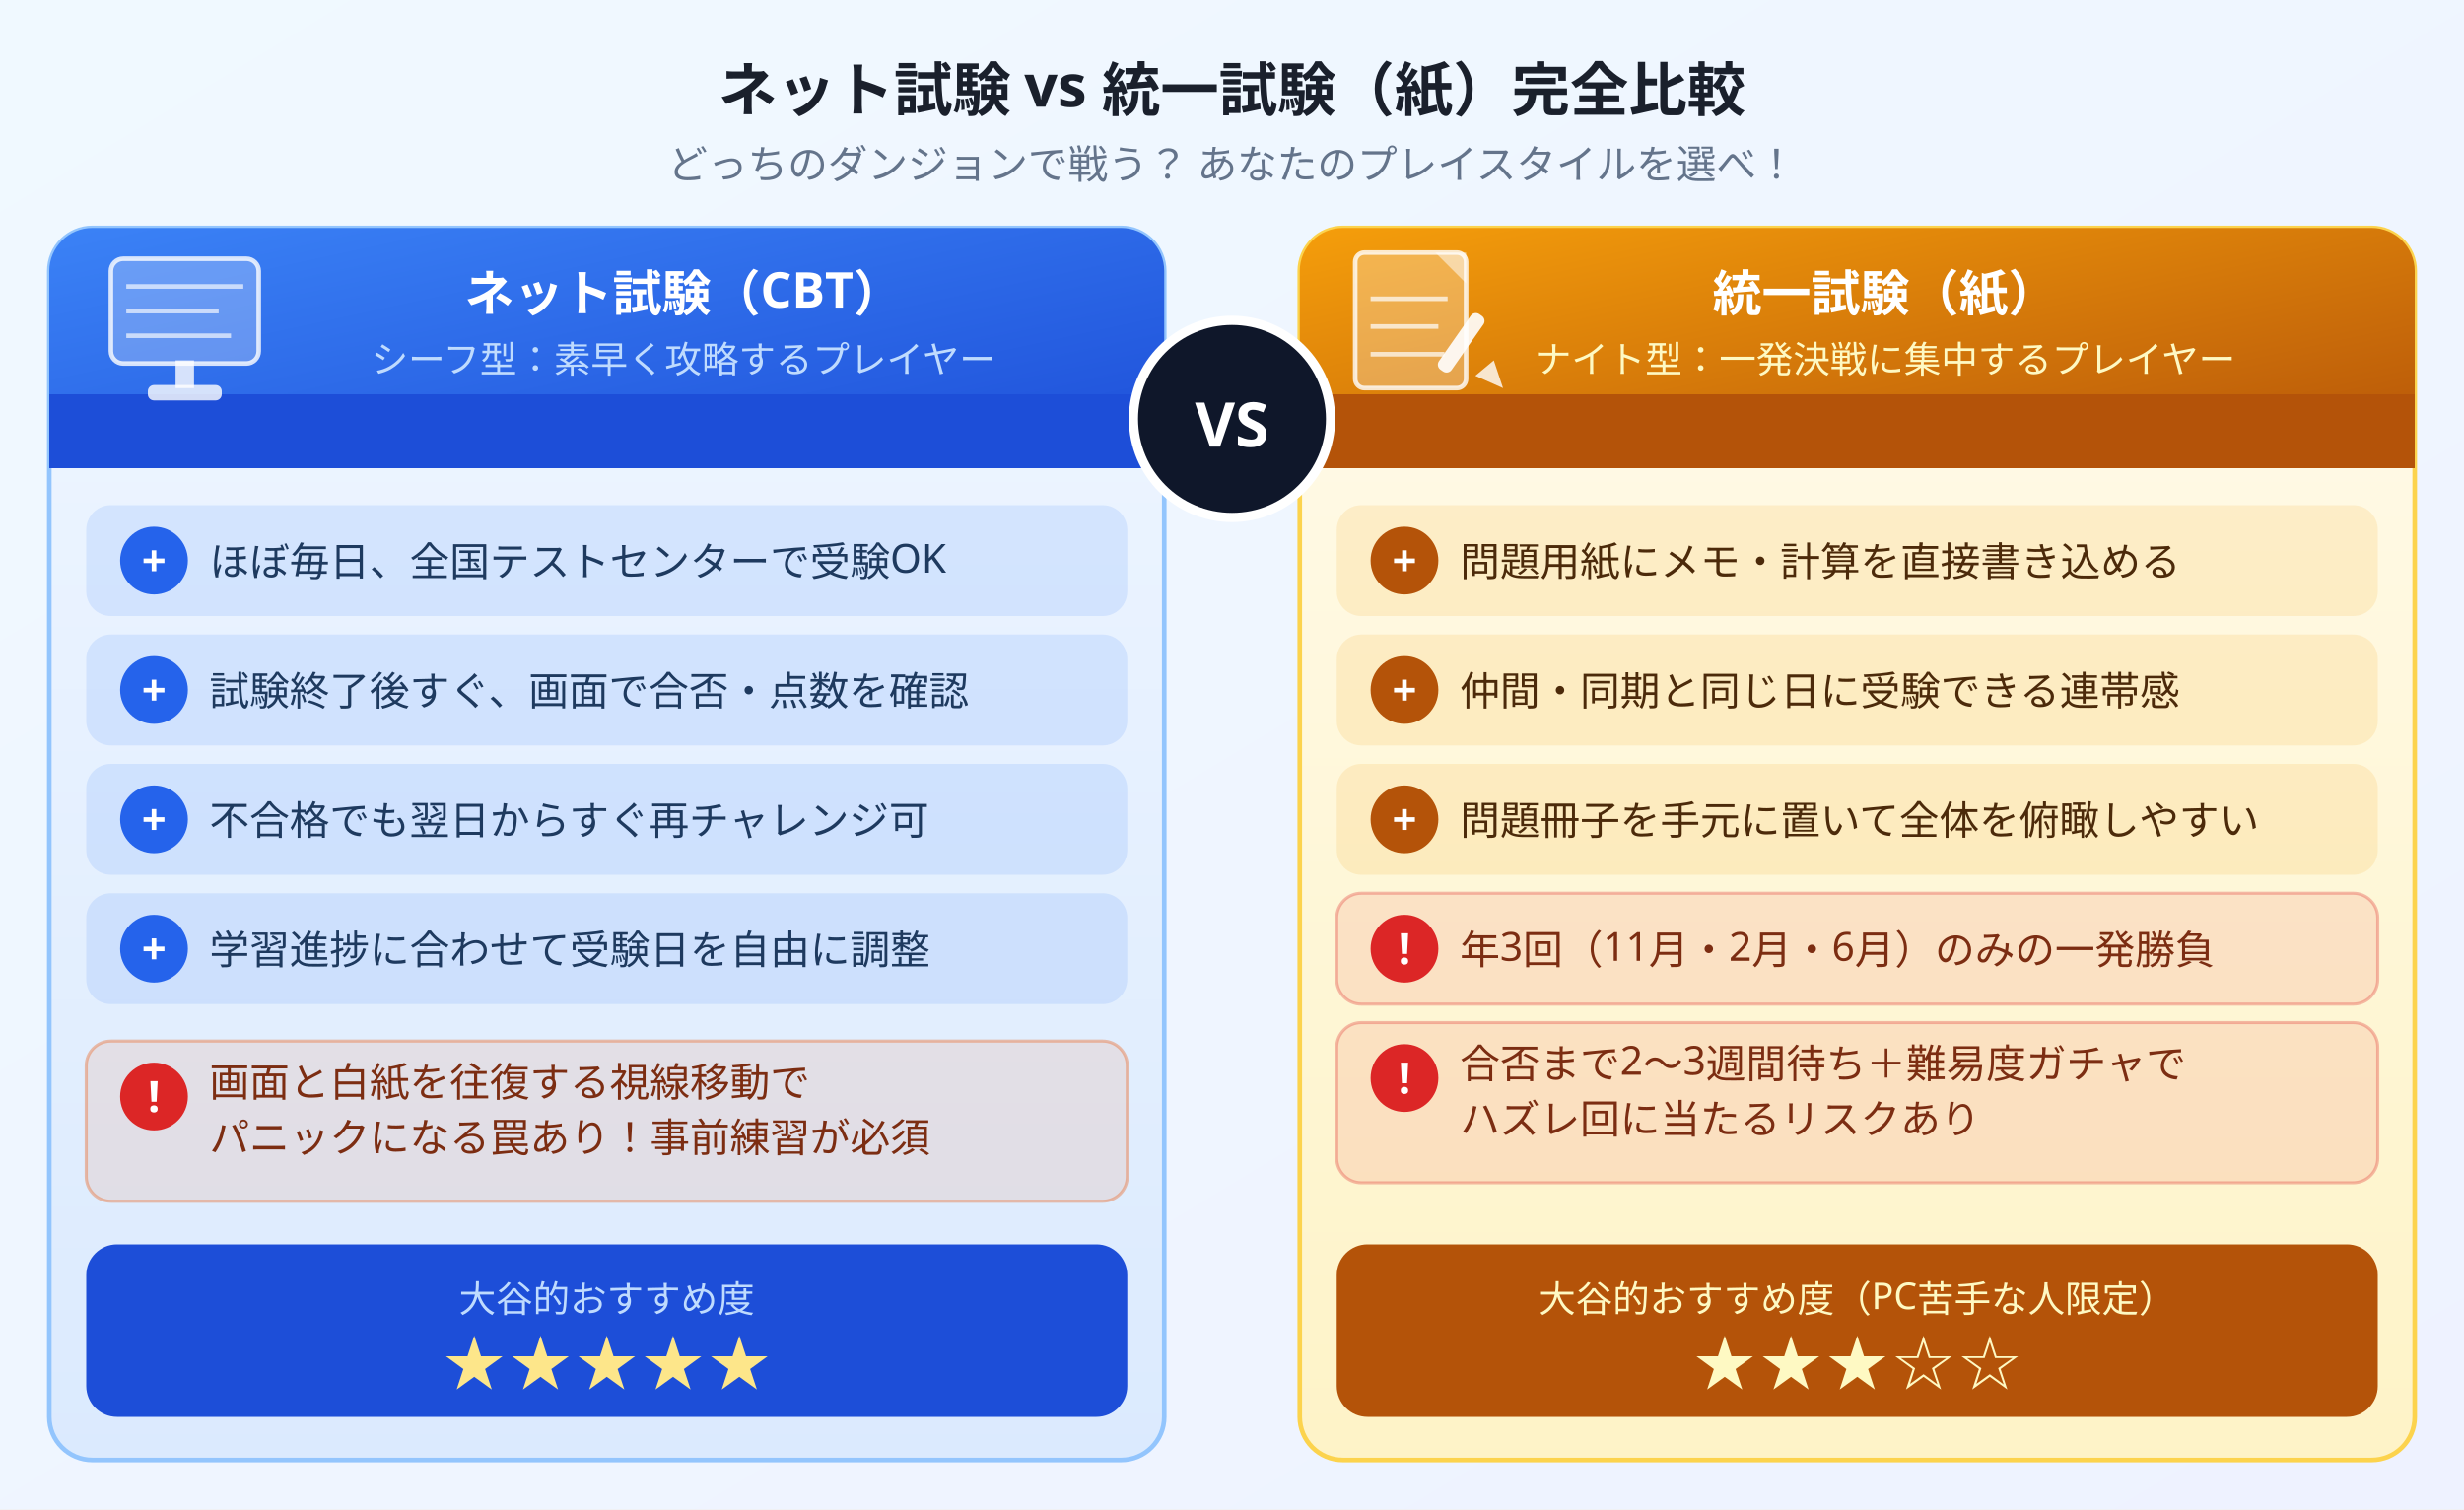
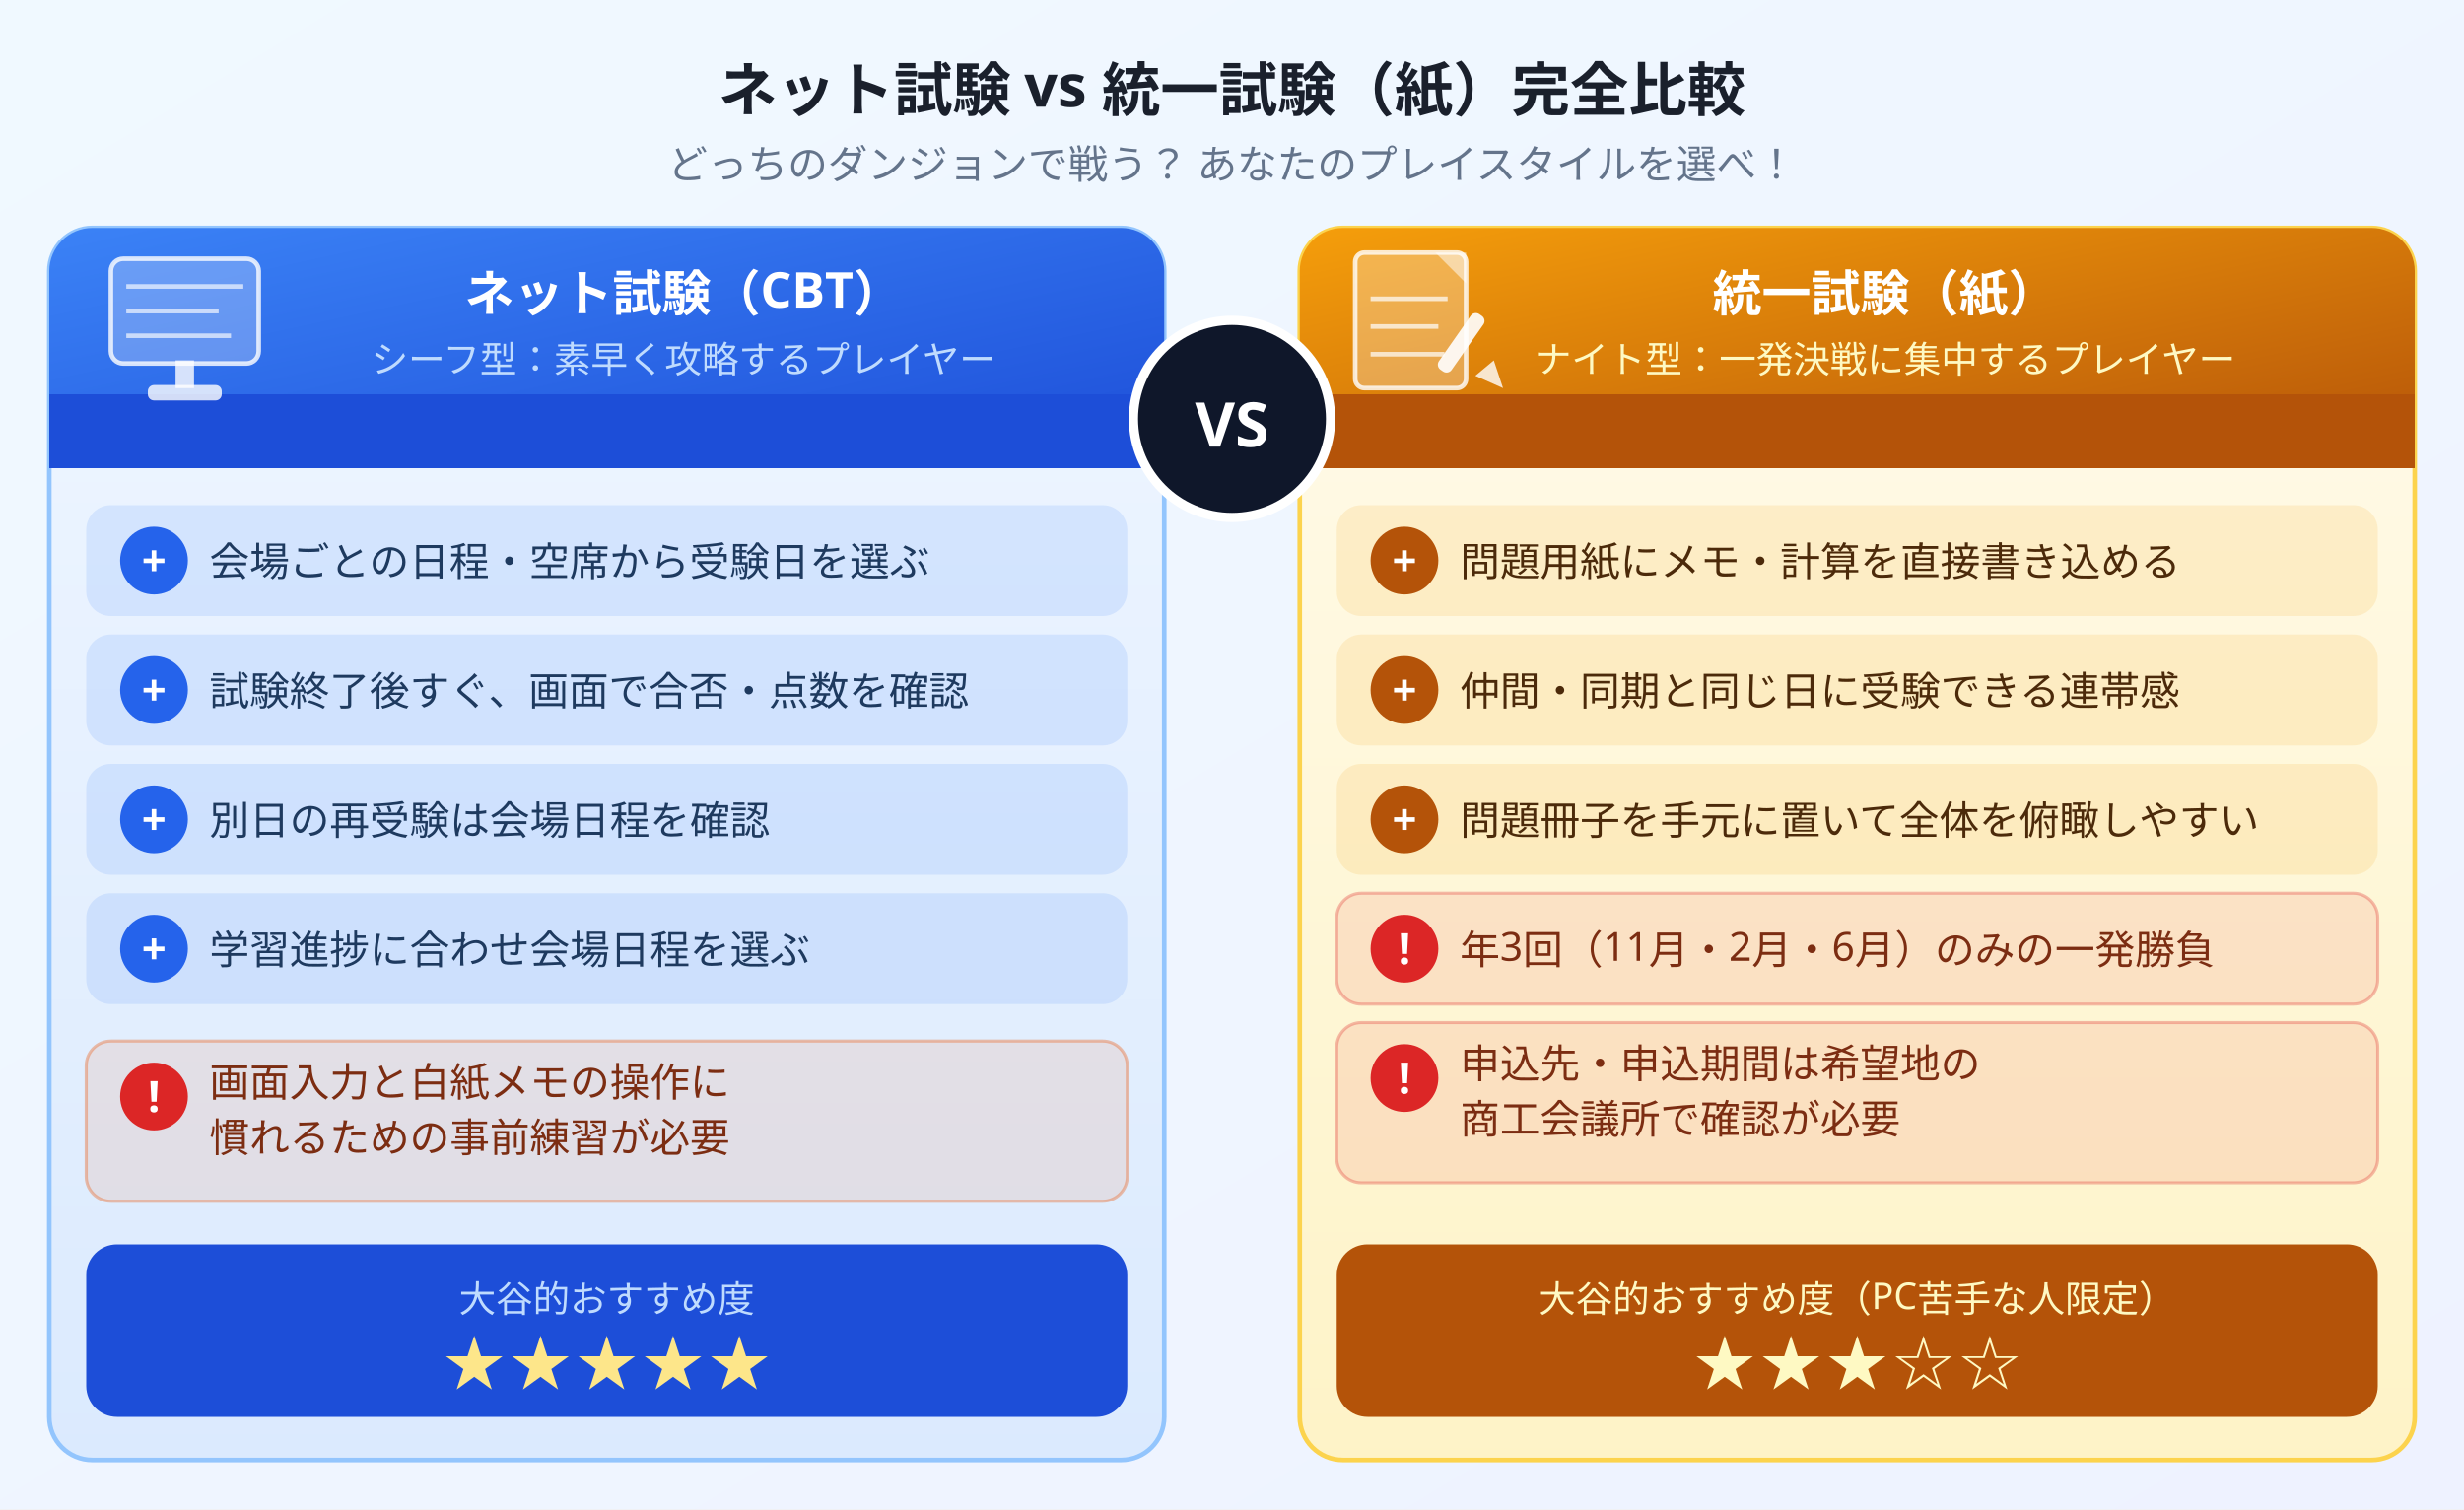
<svg xmlns="http://www.w3.org/2000/svg" viewBox="0 0 800 490" width="800" height="490" font-family="'Noto Sans JP','Hiragino Kaku Gothic ProN',sans-serif">
  <defs>
    <linearGradient id="bgG" x1="0%" y1="0%" x2="100%" y2="100%">
      <stop offset="0%" stop-color="#F0F9FF" />
      <stop offset="100%" stop-color="#EEF2FF" />
    </linearGradient>
    <linearGradient id="cbtH" x1="0%" y1="0%" x2="100%" y2="100%">
      <stop offset="0%" stop-color="#3B82F6" />
      <stop offset="100%" stop-color="#1D4ED8" />
    </linearGradient>
    <linearGradient id="papH" x1="0%" y1="0%" x2="100%" y2="100%">
      <stop offset="0%" stop-color="#F59E0B" />
      <stop offset="100%" stop-color="#B45309" />
    </linearGradient>
    <linearGradient id="cbtB" x1="0%" y1="0%" x2="0%" y2="100%">
      <stop offset="0%" stop-color="#EFF6FF" />
      <stop offset="100%" stop-color="#DBEAFE" />
    </linearGradient>
    <linearGradient id="papB" x1="0%" y1="0%" x2="0%" y2="100%">
      <stop offset="0%" stop-color="#FFFBEB" />
      <stop offset="100%" stop-color="#FEF3C7" />
    </linearGradient>
  </defs>
  <rect width="800" height="490" fill="url(#bgG)" />
  <text x="400" y="36" text-anchor="middle" font-size="19" font-weight="700" fill="#1A202C">ネット試験 vs 統一試験（紙）完全比較</text>
  <text x="400" y="58" text-anchor="middle" font-size="13" fill="#64748B">どっちのダンジョンで戦う？ あなたのプレイスタイルを選べ！</text>
  <rect x="16" y="74" width="362" height="400" rx="14" fill="url(#cbtB)" stroke="#93C5FD" stroke-width="1.5" />
  <rect x="16" y="74" width="362" height="78" rx="14" fill="url(#cbtH)" />
  <rect x="16" y="128" width="362" height="24" fill="#1D4ED8" />
  <rect x="36" y="84" width="48" height="34" rx="4" fill="rgba(255,255,255,0.25)" stroke="rgba(255,255,255,0.8)" stroke-width="1.5" />
  <line x1="41" y1="93" x2="79" y2="93" stroke="rgba(255,255,255,0.65)" stroke-width="1.5" />
  <line x1="41" y1="101" x2="71" y2="101" stroke="rgba(255,255,255,0.65)" stroke-width="1.5" />
  <line x1="41" y1="109" x2="75" y2="109" stroke="rgba(255,255,255,0.65)" stroke-width="1.5" />
  <rect x="57" y="117" width="6" height="9" fill="rgba(255,255,255,0.8)" />
  <rect x="48" y="125" width="24" height="5" rx="2" fill="rgba(255,255,255,0.8)" />
  <text x="222" y="101" text-anchor="middle" font-size="16" font-weight="700" fill="#fff">ネット試験（CBT）</text>
  <text x="222" y="121" text-anchor="middle" font-size="12" fill="#BFDBFE">シーフ型：素早く攻略するプレイヤー</text>
  <rect x="28" y="164" width="338" height="36" rx="8" fill="rgba(59,130,246,0.13)" />
  <circle cx="50" cy="182" r="11" fill="#2563EB" />
  <text x="50" y="187" text-anchor="middle" font-size="14" font-weight="700" fill="#fff">+</text>
-   <text x="68" y="187" font-size="13" fill="#1E3A5F">ほぼ毎日、全国テストセンターで受験OK</text>
+   <text x="68" y="187" font-size="13" fill="#1E3A5F">会場ごとの日程・空席から受験日を選ぶ</text>
  <rect x="28" y="206" width="338" height="36" rx="8" fill="rgba(59,130,246,0.13)" />
  <circle cx="50" cy="224" r="11" fill="#2563EB" />
  <text x="50" y="229" text-anchor="middle" font-size="14" font-weight="700" fill="#fff">+</text>
  <text x="68" y="229" font-size="13" fill="#1E3A5F">試験終了後すぐ、画面で合否・点数を確認</text>
  <rect x="28" y="248" width="338" height="36" rx="8" fill="rgba(59,130,246,0.13)" />
  <circle cx="50" cy="266" r="11" fill="#2563EB" />
  <text x="50" y="271" text-anchor="middle" font-size="14" font-weight="700" fill="#fff">+</text>
-   <text x="68" y="271" font-size="13" fill="#1E3A5F">不合格でも翌日からすぐ再チャレンジ可</text>
+   <text x="68" y="271" font-size="13" fill="#1E3A5F">別日の再受験は会場日程を確認</text>
  <rect x="28" y="290" width="338" height="36" rx="8" fill="rgba(59,130,246,0.13)" />
  <circle cx="50" cy="308" r="11" fill="#2563EB" />
  <text x="50" y="313" text-anchor="middle" font-size="14" font-weight="700" fill="#fff">+</text>
-   <text x="68" y="313" font-size="13" fill="#1E3A5F">学習進捗に合わせて受験日を自由に調整</text>
+   <text x="68" y="313" font-size="13" fill="#1E3A5F">学習進捗に合わせ会場日程を選ぶ</text>
  <rect x="28" y="338" width="338" height="52" rx="8" fill="rgba(234,88,12,0.1)" stroke="rgba(234,88,12,0.35)" stroke-width="1" />
  <circle cx="50" cy="356" r="11" fill="#DC2626" />
  <text x="50" y="361" text-anchor="middle" font-size="14" font-weight="700" fill="#fff">!</text>
-   <text x="68" y="356" font-size="13" fill="#7C2D12">画面と白紙を往復する視線移動で</text>
-   <text x="68" y="374" font-size="13" fill="#7C2D12">パニックになる罠あり！事前練習が必須</text>
+   <text x="68" y="356" font-size="13" fill="#7C2D12">画面入力と白紙メモの操作に</text>
+   <text x="68" y="374" font-size="13" fill="#7C2D12">慣れるための事前練習が必要</text>
  <rect x="28" y="404" width="338" height="56" rx="10" fill="#1D4ED8" />
  <text x="197" y="426" text-anchor="middle" font-size="12" fill="#BFDBFE">大谷的おすすめ度</text>
  <text x="197" y="451" text-anchor="middle" font-size="24" font-weight="700" fill="#FDE68A">★★★★★</text>
  <rect x="422" y="74" width="362" height="400" rx="14" fill="url(#papB)" stroke="#FCD34D" stroke-width="1.5" />
  <rect x="422" y="74" width="362" height="78" rx="14" fill="url(#papH)" />
  <rect x="422" y="128" width="362" height="24" fill="#B45309" />
  <rect x="440" y="82" width="36" height="44" rx="3" fill="rgba(255,255,255,0.28)" stroke="rgba(255,255,255,0.8)" stroke-width="1.5" />
  <polygon points="466,82 476,82 476,92 466,82" fill="rgba(255,255,255,0.5)" />
  <line x1="445" y1="97" x2="470" y2="97" stroke="rgba(255,255,255,0.7)" stroke-width="1.5" />
  <line x1="445" y1="106" x2="467" y2="106" stroke="rgba(255,255,255,0.7)" stroke-width="1.5" />
  <line x1="445" y1="115" x2="469" y2="115" stroke="rgba(255,255,255,0.7)" stroke-width="1.5" />
  <rect x="472" y="100" width="5" height="22" rx="2" fill="rgba(255,255,255,0.9)" transform="rotate(35,474,111)" />
  <polygon points="485,117 488,126 479,122" fill="rgba(255,255,255,0.8)" />
  <text x="612" y="101" text-anchor="middle" font-size="16" font-weight="700" fill="#fff">統一試験（紙）</text>
  <text x="612" y="121" text-anchor="middle" font-size="12" fill="#FEF9C3">ナイト型：一発決戦に集中するプレイヤー</text>
  <rect x="434" y="164" width="338" height="36" rx="8" fill="rgba(245,158,11,0.13)" />
  <circle cx="456" cy="182" r="11" fill="#B45309" />
  <text x="456" y="187" text-anchor="middle" font-size="14" font-weight="700" fill="#fff">+</text>
  <text x="474" y="187" font-size="13" fill="#4C2A0A">問題用紙にメモ・計算を直接書き込める</text>
  <rect x="434" y="206" width="338" height="36" rx="8" fill="rgba(245,158,11,0.13)" />
  <circle cx="456" cy="224" r="11" fill="#B45309" />
  <text x="456" y="229" text-anchor="middle" font-size="14" font-weight="700" fill="#fff">+</text>
  <text x="474" y="229" font-size="13" fill="#4C2A0A">仲間・同期と同じ日に受験できる連帯感</text>
  <rect x="434" y="248" width="338" height="36" rx="8" fill="rgba(245,158,11,0.13)" />
  <circle cx="456" cy="266" r="11" fill="#B45309" />
  <text x="456" y="271" text-anchor="middle" font-size="14" font-weight="700" fill="#fff">+</text>
  <text x="474" y="271" font-size="13" fill="#4C2A0A">問題冊子を手元に置いて全体を俯瞰しやすい</text>
  <rect x="434" y="290" width="338" height="36" rx="8" fill="rgba(220,38,38,0.1)" stroke="rgba(220,38,38,0.3)" stroke-width="1" />
  <circle cx="456" cy="308" r="11" fill="#DC2626" />
  <text x="456" y="313" text-anchor="middle" font-size="14" font-weight="700" fill="#fff">!</text>
  <text x="474" y="313" font-size="13" fill="#7C2D12">年3回（11月・2月・6月）のみの一発勝負</text>
  <rect x="434" y="332" width="338" height="52" rx="8" fill="rgba(220,38,38,0.1)" stroke="rgba(220,38,38,0.3)" stroke-width="1" />
  <circle cx="456" cy="350" r="11" fill="#DC2626" />
  <text x="456" y="355" text-anchor="middle" font-size="14" font-weight="700" fill="#fff">!</text>
-   <text x="474" y="350" font-size="13" fill="#7C2D12">合否まで2〜3週間待ち＋難易度ガチャで</text>
-   <text x="474" y="368" font-size="13" fill="#7C2D12">ハズレ回に当たるリスクあり</text>
+   <text x="474" y="350" font-size="13" fill="#7C2D12">申込先・申込期間は希望地の</text>
+   <text x="474" y="368" font-size="13" fill="#7C2D12">商工会議所で確認が必要</text>
  <rect x="434" y="404" width="338" height="56" rx="10" fill="#B45309" />
  <text x="603" y="426" text-anchor="middle" font-size="12" fill="#FEF9C3">大谷的おすすめ度（PC苦手な人限定）</text>
  <text x="603" y="451" text-anchor="middle" font-size="24" font-weight="700" fill="#FEF9C3">★★★☆☆</text>
  <circle cx="400" cy="136" r="32" fill="#0F172A" stroke="#fff" stroke-width="3" />
  <text x="400" y="145" text-anchor="middle" font-size="20" font-weight="700" fill="#fff">VS</text>
</svg>
